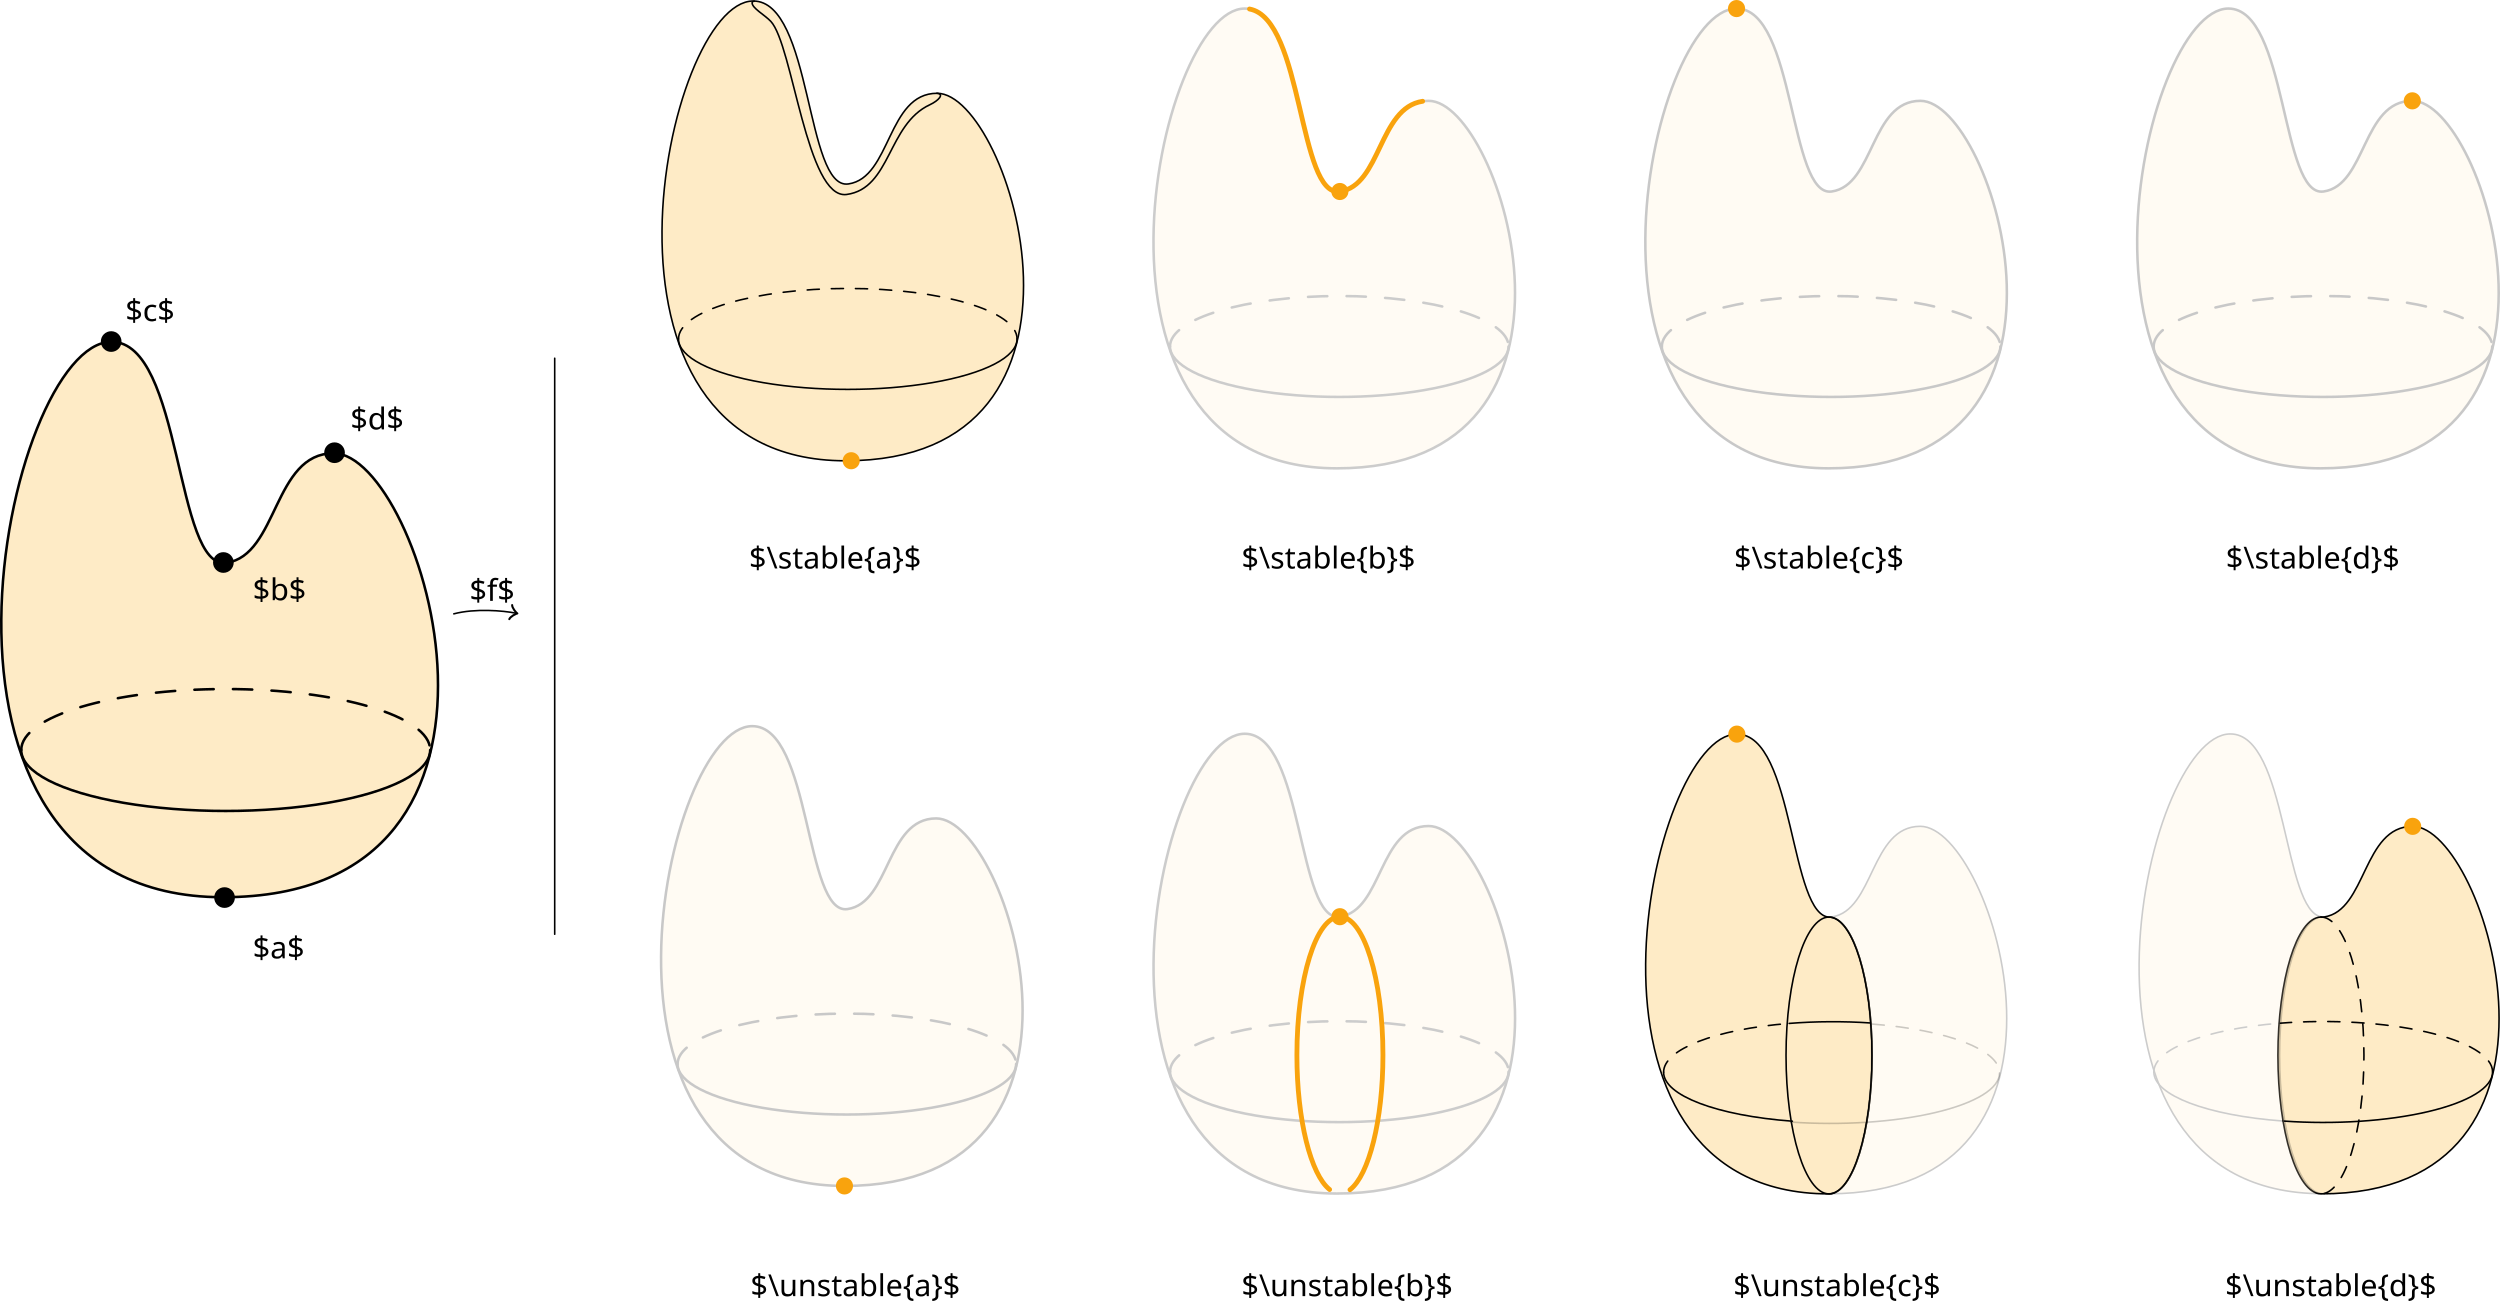
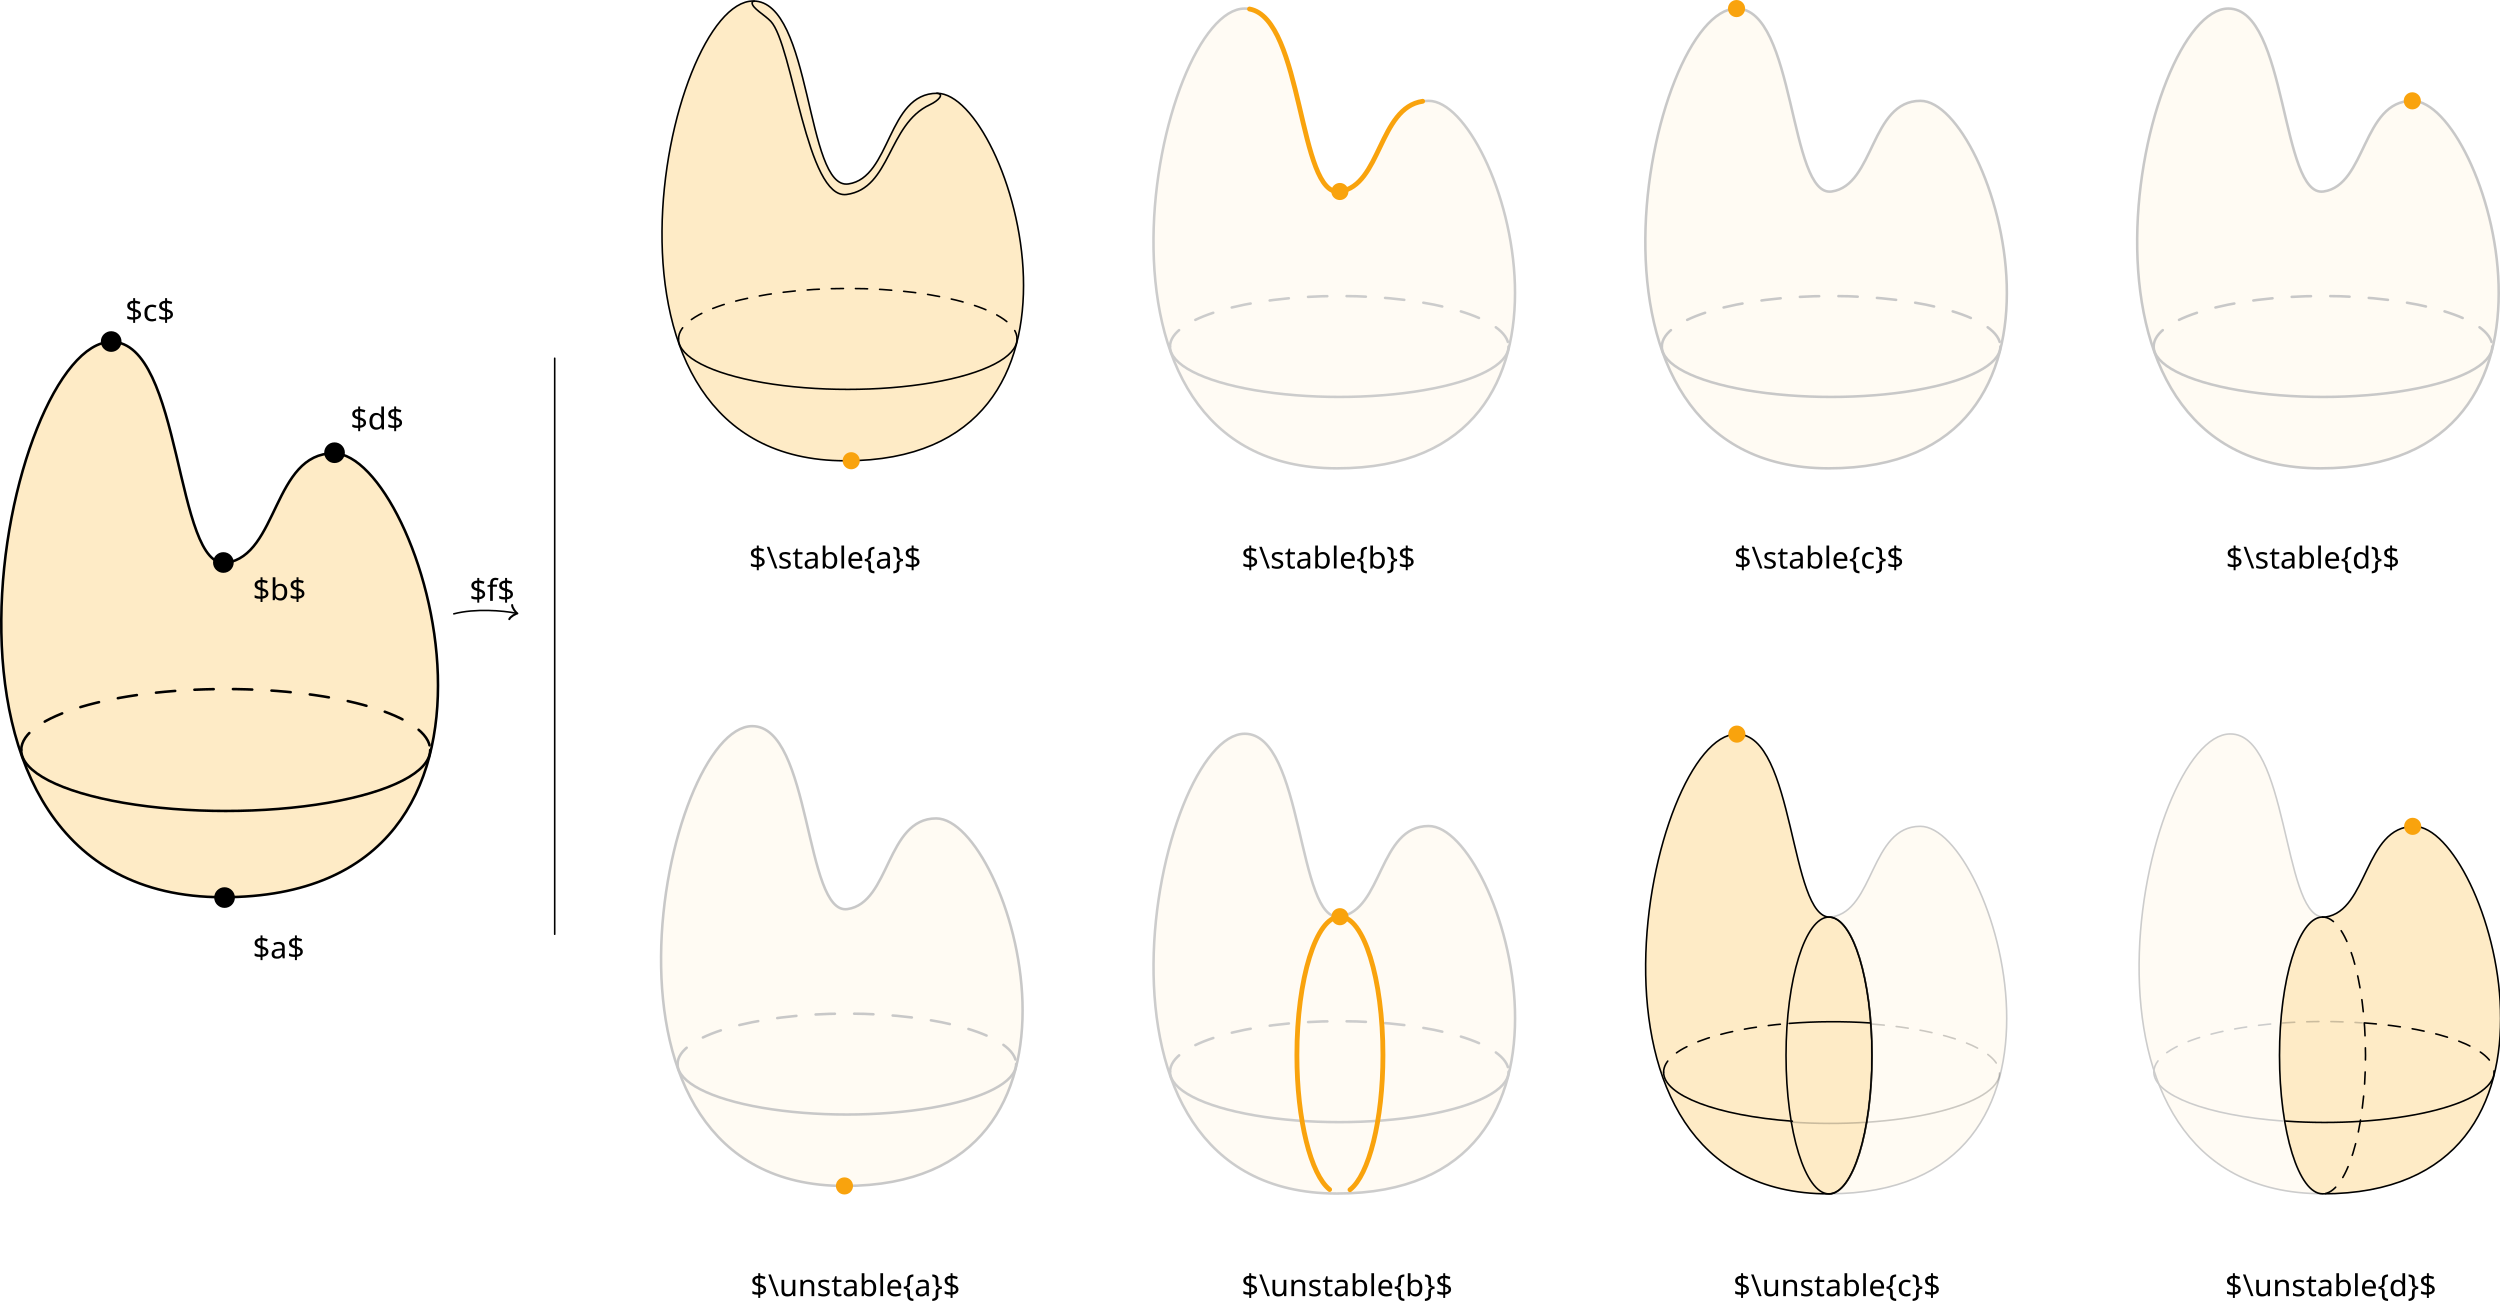
<svg xmlns="http://www.w3.org/2000/svg" width="218.032mm" height="113.514mm" viewBox="0 0 218.032 113.514" version="1.1" id="svg8">
  <defs id="defs2">
    <clipPath clipPathUnits="userSpaceOnUse" id="clipPath1245">
      <path style="color:#000000;overflow:visible;opacity:0.202;vector-effect:none;fill:#f9a30d;fill-opacity:1;stroke:#f9a30d;stroke-width:0.264;stroke-linecap:round;stroke-linejoin:miter;stroke-miterlimit:4;stroke-dasharray:none;stroke-dashoffset:0;stroke-opacity:1;marker-start:none;marker-end:none" d="m 95.226,229.055 -0.219,20.25 -0.048,4.681 H 72.266 v -40.731 h 22.163 z" id="path1247" />
    </clipPath>
    <clipPath clipPathUnits="userSpaceOnUse" id="clipPath1249">
      <path id="path1251" d="m 95.226,229.055 -0.219,20.25 -0.048,4.681 40.26,-1.768 v -40.731 l -40.79,1.768 z" style="color:#000000;overflow:visible;opacity:0.202;vector-effect:none;fill:#f9a30d;fill-opacity:1;stroke:#f9a30d;stroke-width:0.264;stroke-linecap:round;stroke-linejoin:miter;stroke-miterlimit:4;stroke-dasharray:none;stroke-dashoffset:0;stroke-opacity:1;marker-start:none;marker-end:none" />
    </clipPath>
    <clipPath clipPathUnits="userSpaceOnUse" id="clipPath973">
      <path style="color:#000000;overflow:visible;opacity:1;vector-effect:none;fill:url(#radialGradient977);fill-opacity:1;stroke:#000000;stroke-width:0.14;stroke-linecap:round;stroke-linejoin:miter;stroke-miterlimit:4;stroke-dasharray:none;stroke-dashoffset:0;stroke-opacity:1;marker-start:none;marker-end:none" d="M 73.597,249.264 A 13.914,19.305 0 0 0 59.682,268.57 13.914,19.305 0 0 0 73.597,287.874 13.914,19.305 0 0 0 87.511,268.57 13.914,19.305 0 0 0 73.597,249.264 Z m 0,10.718 a 5.459,8.587 0 0 1 5.459,8.587 5.459,8.587 0 0 1 -5.459,8.587 5.459,8.587 0 0 1 -5.459,-8.587 5.459,8.587 0 0 1 5.459,-8.587 z" id="path975" />
    </clipPath>
    <marker markerWidth="0.911" markerHeight="1.69" style="overflow:visible;stroke:#000000" refX="0" refY="0" orient="auto-start-reverse" id="marker-arrow-0.5308">
      <g id="g867" transform="scale(2.153529)">
        <path id="path865" style="fill:none;stroke:#000000;stroke-width:0.6;stroke-linecap:round;stroke-linejoin:round;stroke-miterlimit:10;stroke-dasharray:none;stroke-opacity:1" d="M -1.554,2.072 C -1.425,1.295 0,0.13 0.389,0 0,-0.13 -1.425,-1.295 -1.554,-2.072" />
      </g>
    </marker>
    <marker markerWidth="0.911" markerHeight="1.69" style="overflow:visible;stroke:#000000" refX="0" refY="0" orient="auto-start-reverse" id="marker-arrow-0.5308-7">
      <g id="g867-5" transform="scale(2.153529)">
        <path id="path865-3" style="fill:none;stroke:#000000;stroke-width:0.6;stroke-linecap:round;stroke-linejoin:round;stroke-miterlimit:10;stroke-dasharray:none;stroke-opacity:1" d="M -1.554,2.072 C -1.425,1.295 0,0.13 0.389,0 0,-0.13 -1.425,-1.295 -1.554,-2.072" />
      </g>
    </marker>
  </defs>
  <g id="layer1" transform="translate(-16.5747,-182.6885)">
    <g id="g860" transform="matrix(1.440253,0,0,1.440253,-100.8269,-98.12525)" style="stroke-width:1.108">
      <path id="path827" d="m 95.007,249.305 c 20.393,0 12.093,-26.882 6.71,-26.882 -3.666,-6.9e-4 -3.355,6.179 -6.491,6.632 -3.136,0.454 -2.643,-13.382 -6.961,-13.382 -6.388,0 -13.65,33.632 6.743,33.632 z" style="color:#000000;overflow:visible;opacity:1;vector-effect:none;fill:#feebc6;fill-opacity:1;stroke:#000000;stroke-width:0.156;stroke-linecap:round;stroke-linejoin:miter;stroke-miterlimit:4;stroke-dasharray:none;stroke-dashoffset:0;stroke-opacity:1;marker-start:none;marker-end:none" />
      <path d="m 107.563,240.391 a 12.381,3.692 0 0 1 -6.191,3.197 12.381,3.692 0 0 1 -12.381,0 12.381,3.692 0 0 1 -6.191,-3.197" id="path837" style="color:#000000;overflow:visible;opacity:1;vector-effect:none;fill:none;fill-opacity:1;stroke:#000000;stroke-width:0.155;stroke-linecap:round;stroke-linejoin:miter;stroke-miterlimit:4;stroke-dasharray:none;stroke-dashoffset:0;stroke-opacity:1;marker-start:none;marker-end:none" />
      <path d="m 82.801,240.391 a 12.381,3.692 0 0 1 12.381,-3.692 12.381,3.692 0 0 1 12.381,3.692" style="color:#000000;overflow:visible;opacity:1;vector-effect:none;fill:none;fill-opacity:1;stroke:#000000;stroke-width:0.156;stroke-linecap:round;stroke-linejoin:miter;stroke-miterlimit:4;stroke-dasharray:1.167, 1.167;stroke-dashoffset:0;stroke-opacity:1;marker-start:none;marker-end:none" id="path839" />
    </g>
    <circle id="path24" style="fill:#000000;stroke:none;stroke-width:1" cx="26.271" cy="212.476" r="0.902" />
    <circle r="0.902" cy="231.746" cx="36.056" style="fill:#000000;stroke:none;stroke-width:1" id="circle26" />
    <circle id="circle28" style="fill:#000000;stroke:none;stroke-width:1" cx="45.751" cy="222.171" r="0.902" />
    <circle r="0.902" cy="260.968" cx="36.158" style="fill:#000000;stroke:none;stroke-width:1" id="circle30" />
    <g id="g1174" transform="translate(-27.55936,457.9549)" style="opacity:0.285" />
    <path style="color:#000000;overflow:visible;opacity:0.994;vector-effect:none;fill:none;fill-opacity:1;stroke:#000000;stroke-width:0.14;stroke-linecap:round;stroke-linejoin:miter;stroke-miterlimit:4;stroke-dasharray:none;stroke-dashoffset:0;stroke-opacity:1;marker-start:none;marker-end:none" d="m 64.952,213.933 v 50.234" id="path1597-5" />
    <path style="color:#000000;overflow:visible;opacity:0.994;vector-effect:none;fill:none;fill-opacity:1;stroke:#000000;stroke-width:0.14;stroke-linecap:round;stroke-linejoin:miter;stroke-miterlimit:4;stroke-dasharray:none;stroke-dashoffset:0;stroke-opacity:1;marker-start:none;marker-end:url(#marker-arrow-0.5308-7)" d="m 56.153,236.224 c 1.864,-0.491 4.325,-0.28 5.423,-0.058" id="path1631-6" />
    <text id="text1668-2" xml:space="preserve" style="font-size:2.646px;font-family:'Iosevka Term';-inkscape-font-specification:'Iosevka Term, Normal';fill:#000000;fill-opacity:1;stroke:none;stroke-width:0.265" x="57.527" y="235.093">
      <tspan id="tspan1666-9" x="57.527" y="235.093" style="stroke-width:0.265">$f$</tspan>
    </text>
    <text id="text1833" xml:space="preserve" style="font-size:2.646px;font-family:'Iosevka Term';-inkscape-font-specification:'Iosevka Term, Normal';fill:#000000;fill-opacity:1;stroke:none;stroke-width:0.265;stroke-opacity:1;marker-start:none;marker-end:none" y="266.27" x="38.625">
      <tspan id="tspan1831" x="38.625" y="266.27" style="fill:#000000;fill-opacity:1;stroke:none;stroke-width:0.265;stroke-opacity:1;marker-start:none;marker-end:none">$a$</tspan>
    </text>
    <text x="38.625" y="235.037" style="font-size:2.646px;font-family:'Iosevka Term';-inkscape-font-specification:'Iosevka Term, Normal';fill:#000000;fill-opacity:1;stroke:none;stroke-width:0.265;stroke-opacity:1;marker-start:none;marker-end:none" xml:space="preserve" id="text1863">
      <tspan style="fill:#000000;fill-opacity:1;stroke:none;stroke-width:0.265;stroke-opacity:1;marker-start:none;marker-end:none" y="235.037" x="38.625" id="tspan1861">$b$</tspan>
    </text>
    <text id="text1867" xml:space="preserve" style="font-size:2.646px;font-family:'Iosevka Term';-inkscape-font-specification:'Iosevka Term, Normal';fill:#000000;fill-opacity:1;stroke:none;stroke-width:0.265;stroke-opacity:1;marker-start:none;marker-end:none" y="210.691" x="27.517">
      <tspan id="tspan1865" x="27.517" y="210.691" style="fill:#000000;fill-opacity:1;stroke:none;stroke-width:0.265;stroke-opacity:1;marker-start:none;marker-end:none">$c$</tspan>
    </text>
    <text x="47.14" y="220.137" style="font-size:2.646px;font-family:'Iosevka Term';-inkscape-font-specification:'Iosevka Term, Normal';fill:#000000;fill-opacity:1;stroke:none;stroke-width:0.265;stroke-opacity:1;marker-start:none;marker-end:none" xml:space="preserve" id="text1871">
      <tspan style="fill:#000000;fill-opacity:1;stroke:none;stroke-width:0.265;stroke-opacity:1;marker-start:none;marker-end:none" y="220.137" x="47.14" id="tspan1869">$d$</tspan>
    </text>
    <g id="g1314" transform="matrix(0.7471215,0,0,0.7470568,-1.198373,90.65546)" style="stroke-width:1.339">
      <g style="opacity:0.202;stroke-width:1.339" transform="matrix(1.595949,0,0,1.595949,28.22433,-135.3488)" id="g86">
        <path style="color:#000000;overflow:visible;opacity:1;vector-effect:none;fill:#feebc6;fill-opacity:1;stroke:#000000;stroke-width:0.188;stroke-linecap:round;stroke-linejoin:miter;stroke-miterlimit:4;stroke-dasharray:none;stroke-dashoffset:0;stroke-opacity:1;marker-start:none;marker-end:none" d="m 95.007,249.305 c 20.393,0 12.093,-26.882 6.71,-26.882 -3.666,-6.9e-4 -3.355,6.179 -6.491,6.632 -3.136,0.454 -2.643,-13.382 -6.961,-13.382 -6.388,0 -13.65,33.632 6.743,33.632 z" id="path80" />
        <path style="color:#000000;overflow:visible;opacity:1;vector-effect:none;fill:none;fill-opacity:1;stroke:#000000;stroke-width:0.187;stroke-linecap:round;stroke-linejoin:miter;stroke-miterlimit:4;stroke-dasharray:none;stroke-dashoffset:0;stroke-opacity:1;marker-start:none;marker-end:none" id="path82" d="m 107.563,240.391 a 12.381,3.692 0 0 1 -6.191,3.197 12.381,3.692 0 0 1 -12.381,0 12.381,3.692 0 0 1 -6.191,-3.197" />
        <path id="path84" style="color:#000000;overflow:visible;opacity:1;vector-effect:none;fill:none;fill-opacity:1;stroke:#000000;stroke-width:0.188;stroke-linecap:round;stroke-linejoin:miter;stroke-miterlimit:4;stroke-dasharray:1.41, 1.41;stroke-dashoffset:0;stroke-opacity:1;marker-start:none;marker-end:none" d="m 82.801,240.391 a 12.381,3.692 0 0 1 12.381,-3.692 12.381,3.692 0 0 1 12.381,3.692" />
      </g>
      <path id="ellipse333" d="m 178.997,262.063 c -2.193,-1.734 -3.819,-8.102 -3.819,-15.692 0,-8.924 2.249,-16.159 5.022,-16.159 2.774,-10e-6 5.022,7.235 5.022,16.159 0,7.625 -1.641,14.016 -3.849,15.716" style="color:#000000;overflow:visible;opacity:1;vector-effect:none;fill:none;fill-opacity:1;stroke:#f9a30d;stroke-width:0.564;stroke-linecap:round;stroke-linejoin:miter;stroke-miterlimit:4;stroke-dasharray:none;stroke-dashoffset:0;stroke-opacity:1;marker-start:none;marker-end:none" />
      <circle r="1" cy="230.212" cx="180.2" style="fill:#f9a30d;fill-opacity:1;stroke:none;stroke-width:1.339;stroke-opacity:1" id="circle364" />
    </g>
    <g id="g1321" transform="matrix(0.7471215,0,0,0.7470568,5.825108,89.99211)" style="stroke-width:1.339">
      <g style="opacity:0.218;stroke-width:1.339" id="g38" transform="matrix(1.595949,0,0,1.595949,-38.66378,-135.3488)">
        <path id="path32" d="m 95.007,249.305 c 20.393,0 12.093,-26.882 6.71,-26.882 -3.666,-6.9e-4 -3.355,6.179 -6.491,6.632 -3.136,0.454 -2.643,-13.382 -6.961,-13.382 -6.388,0 -13.65,33.632 6.743,33.632 z" style="color:#000000;overflow:visible;opacity:1;vector-effect:none;fill:#feebc6;fill-opacity:1;stroke:#000000;stroke-width:0.188;stroke-linecap:round;stroke-linejoin:miter;stroke-miterlimit:4;stroke-dasharray:none;stroke-dashoffset:0;stroke-opacity:1;marker-start:none;marker-end:none" />
        <path d="m 107.563,240.391 a 12.381,3.692 0 0 1 -6.191,3.197 12.381,3.692 0 0 1 -12.381,0 12.381,3.692 0 0 1 -6.191,-3.197" id="path34" style="color:#000000;overflow:visible;opacity:1;vector-effect:none;fill:none;fill-opacity:1;stroke:#000000;stroke-width:0.187;stroke-linecap:round;stroke-linejoin:miter;stroke-miterlimit:4;stroke-dasharray:none;stroke-dashoffset:0;stroke-opacity:1;marker-start:none;marker-end:none" />
        <path d="m 82.801,240.391 a 12.381,3.692 0 0 1 12.381,-3.692 12.381,3.692 0 0 1 12.381,3.692" style="color:#000000;overflow:visible;opacity:1;vector-effect:none;fill:none;fill-opacity:1;stroke:#000000;stroke-width:0.188;stroke-linecap:round;stroke-linejoin:miter;stroke-miterlimit:4;stroke-dasharray:1.41, 1.41;stroke-dashoffset:0;stroke-opacity:1;marker-start:none;marker-end:none" id="path36" />
      </g>
      <circle r="1" cy="262.53" cx="112.963" style="fill:#f9a30d;fill-opacity:1;stroke:none;stroke-width:1.339" id="path357" />
    </g>
-     <g style="stroke-width:1.339" id="g329" transform="matrix(0.7471215,0,0,0.7470568,50.5022,31.36799)">
+     <g style="stroke-width:1.339" id="g329" transform="matrix(0.7471215,0,0,0.7470568,50.63885,31.36799)">
      <path id="path218" transform="matrix(0.2645833,0,0,0.2645833,0,177)" d="m 892.812,461.199 c -22.114,-0.004 -20.235,37.268 -39.152,40.004 -0.539,0.078 -1.058,0.078 -1.562,0.019 -10.371,0.419 -18.738,27.585 -18.738,61.053 -10e-6,33.729 8.497,61.072 18.98,61.072 123.006,0 72.944,-162.148 40.473,-162.148 z" style="color:#000000;overflow:visible;opacity:1;vector-effect:none;fill:#feebc6;fill-opacity:1;stroke:#000000;stroke-width:0.71;stroke-linecap:round;stroke-linejoin:miter;stroke-miterlimit:4;stroke-dasharray:none;stroke-dashoffset:0;stroke-opacity:1;marker-start:none;marker-end:none" />
      <path d="m 245.554,327.702 a 19.76,5.892 0 0 1 -7.517,4.625 19.76,5.892 0 0 1 -16.831,1.106" id="path220" style="color:#000000;overflow:visible;opacity:1;vector-effect:none;fill:none;fill-opacity:1;stroke:#000000;stroke-width:0.188;stroke-linecap:round;stroke-linejoin:miter;stroke-miterlimit:4;stroke-dasharray:none;stroke-dashoffset:0;stroke-opacity:1;marker-start:none;marker-end:none" />
-       <path d="m 220.682,322.01 a 19.76,5.892 0 0 1 17.142,1.017 19.76,5.892 0 0 1 7.73,4.675" style="color:#000000;overflow:visible;opacity:1;vector-effect:none;fill:none;fill-opacity:1;stroke:#000000;stroke-width:0.188;stroke-linecap:round;stroke-linejoin:miter;stroke-miterlimit:4;stroke-dasharray:1.41, 1.41;stroke-dashoffset:0;stroke-opacity:1;marker-start:none;marker-end:none" id="path222" />
+       <path d="m 230.392,321.971 a 19.76,5.892 0 0 1 15.162,5.731" style="color:#000000;overflow:visible;opacity:1;vector-effect:none;fill:none;fill-opacity:1;stroke:#000000;stroke-width:0.188;stroke-linecap:round;stroke-linejoin:miter;stroke-miterlimit:4;stroke-dasharray:1.41, 1.41;stroke-dashoffset:0;stroke-opacity:1;marker-start:none;marker-end:none" id="path222" />
      <path d="m 225.515,309.61 a 5.022,16.159 0 0 1 5.022,16.159 5.022,16.159 0 0 1 -5.022,16.159" style="color:#000000;overflow:visible;opacity:1;vector-effect:none;fill:none;fill-opacity:1;stroke:#000000;stroke-width:0.188;stroke-linecap:round;stroke-linejoin:miter;stroke-miterlimit:4;stroke-dasharray:1.41, 1.41;stroke-dashoffset:0;stroke-opacity:1;marker-start:none;marker-end:none" id="ellipse251" />
    </g>
    <ellipse cy="254.757" cx="226.99" style="fill:#f9a30d;fill-opacity:1;stroke:none;stroke-width:1;stroke-opacity:1" id="circle331" rx="0.747" ry="0.747" />
    <g id="g1281" style="opacity:0.201;stroke-width:1.339" transform="matrix(0.7471215,0,0,0.7470568,-17.30066,124.4046)">
      <path style="color:#000000;overflow:visible;opacity:1;vector-effect:none;fill:#feebc6;fill-opacity:1;stroke:#000000;stroke-width:0.188;stroke-linecap:round;stroke-linejoin:miter;stroke-miterlimit:4;stroke-dasharray:none;stroke-dashoffset:0;stroke-opacity:1;marker-start:none;marker-end:none" d="m 305.689,163.7 c -10.195,0 -21.784,53.674 10.761,53.674 0.028,0 0.056,-0.005 0.084,-0.007 -0.024,4e-5 -0.046,0.001 -0.07,0.001 -2.774,0 -5.022,-7.235 -5.022,-16.159 0,-8.831 2.202,-16.002 4.936,-16.151 -4.543,-0.548 -3.998,-21.359 -10.689,-21.359 z" id="path2223" />
      <path d="m 311.79,208.887 a 19.76,5.892 0 0 1 -15.028,-5.721" id="path1267" style="color:#000000;overflow:visible;opacity:1;vector-effect:none;fill:none;fill-opacity:1;stroke:#000000;stroke-width:0.188;stroke-linecap:round;stroke-linejoin:miter;stroke-miterlimit:4;stroke-dasharray:none;stroke-dashoffset:0;stroke-opacity:1;marker-start:none;marker-end:none" />
-       <path id="path1273" style="color:#000000;overflow:visible;opacity:1;vector-effect:none;fill:none;fill-opacity:1;stroke:#000000;stroke-width:0.188;stroke-linecap:round;stroke-linejoin:miter;stroke-miterlimit:4;stroke-dasharray:1.41, 1.41;stroke-dashoffset:0;stroke-opacity:1;marker-start:none;marker-end:none" d="m 296.762,203.166 a 19.76,5.892 0 0 1 14.672,-5.694" />
+       <path id="path1273" style="color:#000000;overflow:visible;opacity:1;vector-effect:none;fill:none;fill-opacity:1;stroke:#000000;stroke-width:0.188;stroke-linecap:round;stroke-linejoin:miter;stroke-miterlimit:4;stroke-dasharray:1.41, 1.41;stroke-dashoffset:0;stroke-opacity:1;marker-start:none;marker-end:none" d="m 296.762,203.166 a 19.76,5.892 0 0 1 7.498,-4.621 19.76,5.892 0 0 1 16.803,-1.114" />
    </g>
    <g id="g2167" transform="translate(7.9375,8.466667)">
      <text id="text1162" xml:space="preserve" style="font-size:2.646px;font-family:'Iosevka Term';-inkscape-font-specification:'Iosevka Term, Normal';fill:#000000;fill-opacity:1;stroke:none;stroke-width:0.265" y="223.8" x="116.919">
        <tspan id="tspan1160" x="116.919" y="223.8" style="stroke-width:0.265">$\stable{b}$</tspan>
      </text>
      <text x="73.969" y="223.8" style="font-size:2.646px;font-family:'Iosevka Term';-inkscape-font-specification:'Iosevka Term, Normal';fill:#000000;fill-opacity:1;stroke:none;stroke-width:0.265" xml:space="preserve" id="text1099">
        <tspan style="stroke-width:0.265" y="223.8" x="73.969" id="tspan1097">$\stable{a}$</tspan>
      </text>
      <text x="159.88" y="223.8" style="font-size:2.646px;font-family:'Iosevka Term';-inkscape-font-specification:'Iosevka Term, Normal';fill:#000000;fill-opacity:1;stroke:none;stroke-width:0.265" xml:space="preserve" id="text1192">
        <tspan style="stroke-width:0.265" y="223.8" x="159.88" id="tspan1190">$\stable{c}$</tspan>
      </text>
      <text id="text1196" xml:space="preserve" style="font-size:2.646px;font-family:'Iosevka Term';-inkscape-font-specification:'Iosevka Term, Normal';fill:#000000;fill-opacity:1;stroke:none;stroke-width:0.265" y="223.8" x="202.767">
        <tspan id="tspan1194" x="202.767" y="223.8" style="stroke-width:0.265">$\stable{d}$</tspan>
      </text>
    </g>
    <g id="g1357" transform="matrix(0.7471215,0,0,0.7470568,81.28388,27.40903)" style="stroke-width:1.339">
      <g style="opacity:0.218;stroke-width:1.339" id="g1341" transform="matrix(1.595949,0,0,1.595949,32.64575,-135.3488)">
        <path id="path1335" d="m 95.007,249.305 c 20.393,0 12.093,-26.882 6.71,-26.882 -3.666,-6.9e-4 -3.355,6.179 -6.491,6.632 -3.136,0.454 -2.643,-13.382 -6.961,-13.382 -6.388,0 -13.65,33.632 6.743,33.632 z" style="color:#000000;overflow:visible;opacity:1;vector-effect:none;fill:#feebc6;fill-opacity:1;stroke:#000000;stroke-width:0.188;stroke-linecap:round;stroke-linejoin:miter;stroke-miterlimit:4;stroke-dasharray:none;stroke-dashoffset:0;stroke-opacity:1;marker-start:none;marker-end:none" />
        <path d="m 107.563,240.391 a 12.381,3.692 0 0 1 -6.191,3.197 12.381,3.692 0 0 1 -12.381,0 12.381,3.692 0 0 1 -6.191,-3.197" id="path1337" style="color:#000000;overflow:visible;opacity:1;vector-effect:none;fill:none;fill-opacity:1;stroke:#000000;stroke-width:0.187;stroke-linecap:round;stroke-linejoin:miter;stroke-miterlimit:4;stroke-dasharray:none;stroke-dashoffset:0;stroke-opacity:1;marker-start:none;marker-end:none" />
        <path d="m 82.801,240.391 a 12.381,3.692 0 0 1 12.381,-3.692 12.381,3.692 0 0 1 12.381,3.692" style="color:#000000;overflow:visible;opacity:1;vector-effect:none;fill:none;fill-opacity:1;stroke:#000000;stroke-width:0.188;stroke-linecap:round;stroke-linejoin:miter;stroke-miterlimit:4;stroke-dasharray:1.41, 1.41;stroke-dashoffset:0;stroke-opacity:1;marker-start:none;marker-end:none" id="path1339" />
      </g>
      <circle r="1" cy="219.627" cx="194.981" style="fill:#f9a30d;fill-opacity:1;stroke:none;stroke-width:1.339" id="circle1343" />
    </g>
    <g id="g2001" transform="matrix(0.7471215,0,0,0.7470568,5.907346,-29.09183)" style="stroke-width:1.339">
      <g id="g1455" transform="matrix(1.595949,0,0,1.595949,-38.66378,-60.59919)" style="stroke-width:1.339">
        <path id="path1449" d="m 95.007,249.305 c 20.393,0 12.093,-26.882 6.71,-26.882 -3.666,-6.9e-4 -3.355,6.179 -6.491,6.632 -3.136,0.454 -2.643,-13.382 -6.961,-13.382 -6.388,0 -13.65,33.632 6.743,33.632 z" style="color:#000000;overflow:visible;opacity:1;vector-effect:none;fill:#feebc6;fill-opacity:1;stroke:#000000;stroke-width:0.118;stroke-linecap:round;stroke-linejoin:miter;stroke-miterlimit:4;stroke-dasharray:none;stroke-dashoffset:0;stroke-opacity:1;marker-start:none;marker-end:none" />
        <path d="m 107.563,240.391 a 12.381,3.692 0 0 1 -6.191,3.197 12.381,3.692 0 0 1 -12.381,0 12.381,3.692 0 0 1 -6.191,-3.197" id="path1451" style="color:#000000;overflow:visible;opacity:1;vector-effect:none;fill:none;fill-opacity:1;stroke:#000000;stroke-width:0.118;stroke-linecap:round;stroke-linejoin:miter;stroke-miterlimit:4;stroke-dasharray:none;stroke-dashoffset:0;stroke-opacity:1;marker-start:none;marker-end:none" />
        <path d="m 82.801,240.391 a 12.381,3.692 0 0 1 12.381,-3.692 12.381,3.692 0 0 1 12.381,3.692" style="color:#000000;overflow:visible;opacity:1;vector-effect:none;fill:none;fill-opacity:1;stroke:#000000;stroke-width:0.118;stroke-linecap:round;stroke-linejoin:miter;stroke-miterlimit:4;stroke-dasharray:0.883, 0.883;stroke-dashoffset:0;stroke-opacity:1;marker-start:none;marker-end:none" id="path1453" />
        <path style="color:#000000;overflow:visible;opacity:1;vector-effect:none;fill:none;fill-opacity:1;stroke:#000000;stroke-width:0.118;stroke-linecap:round;stroke-linejoin:miter;stroke-miterlimit:4;stroke-dasharray:none;stroke-dashoffset:0;stroke-opacity:1;marker-start:none;marker-end:none" d="m 101.695,222.424 c 0.574,0.034 0.138,0.535 -0.508,0.835 -3.104,1.44 -2.843,6.122 -6.09,6.566 -2.919,0.399 -3.934,-10.952 -5.549,-12.666 -0.439,-0.466 -1.362,-0.959 -1.365,-1.352 -4.62e-4,-0.075 0.064,-0.113 0.168,-0.12" id="path1457" />
      </g>
      <circle id="circle408" style="fill:#f9a30d;fill-opacity:1;stroke:none;stroke-width:1.339" cx="113.641" cy="337.273" r="1" />
    </g>
    <g id="g1350" transform="matrix(0.7471215,0,0,0.7470568,81.92494,27.40903)" style="stroke-width:1.339">
      <g transform="matrix(1.595949,0,0,1.595949,-25.62584,-135.3488)" id="g1329" style="opacity:0.218;stroke-width:1.339">
        <path style="color:#000000;overflow:visible;opacity:1;vector-effect:none;fill:#feebc6;fill-opacity:1;stroke:#000000;stroke-width:0.188;stroke-linecap:round;stroke-linejoin:miter;stroke-miterlimit:4;stroke-dasharray:none;stroke-dashoffset:0;stroke-opacity:1;marker-start:none;marker-end:none" d="m 95.007,249.305 c 20.393,0 12.093,-26.882 6.71,-26.882 -3.666,-6.9e-4 -3.355,6.179 -6.491,6.632 -3.136,0.454 -2.643,-13.382 -6.961,-13.382 -6.388,0 -13.65,33.632 6.743,33.632 z" id="path1323" />
        <path style="color:#000000;overflow:visible;opacity:1;vector-effect:none;fill:none;fill-opacity:1;stroke:#000000;stroke-width:0.187;stroke-linecap:round;stroke-linejoin:miter;stroke-miterlimit:4;stroke-dasharray:none;stroke-dashoffset:0;stroke-opacity:1;marker-start:none;marker-end:none" id="path1325" d="m 107.563,240.391 a 12.381,3.692 0 0 1 -6.191,3.197 12.381,3.692 0 0 1 -12.381,0 12.381,3.692 0 0 1 -6.191,-3.197" />
        <path id="path1327" style="color:#000000;overflow:visible;opacity:1;vector-effect:none;fill:none;fill-opacity:1;stroke:#000000;stroke-width:0.188;stroke-linecap:round;stroke-linejoin:miter;stroke-miterlimit:4;stroke-dasharray:1.41, 1.41;stroke-dashoffset:0;stroke-opacity:1;marker-start:none;marker-end:none" d="m 82.801,240.391 a 12.381,3.692 0 0 1 12.381,-3.692 12.381,3.692 0 0 1 12.381,3.692" />
      </g>
      <circle id="circle1331" style="fill:#f9a30d;fill-opacity:1;stroke:none;stroke-width:1.339" cx="115.24" cy="208.855" r="1" />
    </g>
    <g id="g2019" transform="matrix(0.7471215,0,0,0.7470568,-1.202572,-30.63388)" style="stroke-width:1.339">
      <g id="g1365" transform="matrix(1.595949,0,0,1.595949,28.22433,-57.65339)" style="opacity:0.202;stroke-width:1.339">
        <path id="path1359" d="m 95.007,249.305 c 20.393,0 12.093,-26.882 6.71,-26.882 -3.666,-6.9e-4 -3.355,6.179 -6.491,6.632 -3.136,0.454 -2.643,-13.382 -6.961,-13.382 -6.388,0 -13.65,33.632 6.743,33.632 z" style="color:#000000;overflow:visible;opacity:1;vector-effect:none;fill:#feebc6;fill-opacity:1;stroke:#000000;stroke-width:0.188;stroke-linecap:round;stroke-linejoin:miter;stroke-miterlimit:4;stroke-dasharray:none;stroke-dashoffset:0;stroke-opacity:1;marker-start:none;marker-end:none" />
        <path d="m 107.563,240.391 a 12.381,3.692 0 0 1 -6.191,3.197 12.381,3.692 0 0 1 -12.381,0 12.381,3.692 0 0 1 -6.191,-3.197" id="path1361" style="color:#000000;overflow:visible;opacity:1;vector-effect:none;fill:none;fill-opacity:1;stroke:#000000;stroke-width:0.187;stroke-linecap:round;stroke-linejoin:miter;stroke-miterlimit:4;stroke-dasharray:none;stroke-dashoffset:0;stroke-opacity:1;marker-start:none;marker-end:none" />
        <path d="m 82.801,240.391 a 12.381,3.692 0 0 1 12.381,-3.692 12.381,3.692 0 0 1 12.381,3.692" style="color:#000000;overflow:visible;opacity:1;vector-effect:none;fill:none;fill-opacity:1;stroke:#000000;stroke-width:0.188;stroke-linecap:round;stroke-linejoin:miter;stroke-miterlimit:4;stroke-dasharray:1.41, 1.41;stroke-dashoffset:0;stroke-opacity:1;marker-start:none;marker-end:none" id="path1363" />
      </g>
      <circle id="circle1369" style="fill:#f9a30d;fill-opacity:1;stroke:none;stroke-width:1.339;stroke-opacity:1" cx="180.2" cy="307.907" r="1" />
      <path id="path1373" d="m 189.862,297.374 c -5.121,0.754 -4.865,9.841 -9.662,10.535 -4.865,0.703 -4.258,-20.137 -10.548,-21.306" style="color:#000000;overflow:visible;opacity:1;vector-effect:none;fill:none;fill-opacity:1;stroke:#f9a30d;stroke-width:0.564;stroke-linecap:round;stroke-linejoin:miter;stroke-miterlimit:4;stroke-dasharray:none;stroke-dashoffset:0;stroke-opacity:1;marker-start:none;marker-end:none" />
    </g>
    <g id="g2211" transform="translate(7.9375,5.820834)">
      <text x="202.705" y="289.908" style="font-size:2.646px;font-family:'Iosevka Term';-inkscape-font-specification:'Iosevka Term, Normal';fill:#000000;fill-opacity:1;stroke:none;stroke-width:0.265" xml:space="preserve" id="text1338">
        <tspan style="stroke-width:0.265" y="289.908" x="202.705" id="tspan1336">$\unstable{d}$</tspan>
      </text>
      <text id="text1318" xml:space="preserve" style="font-size:2.646px;font-family:'Iosevka Term';-inkscape-font-specification:'Iosevka Term, Normal';fill:#000000;fill-opacity:1;stroke:none;stroke-width:0.265" y="289.908" x="74.093">
        <tspan id="tspan1316" x="74.093" y="289.908" style="stroke-width:0.265">$\unstable{a}$</tspan>
      </text>
      <text x="159.81" y="289.908" style="font-size:2.646px;font-family:'Iosevka Term';-inkscape-font-specification:'Iosevka Term, Normal';fill:#000000;fill-opacity:1;stroke:none;stroke-width:0.265" xml:space="preserve" id="text1332">
        <tspan style="stroke-width:0.265" y="289.908" x="159.81" id="tspan1330">$\unstable{c}$</tspan>
      </text>
      <text x="116.915" y="289.908" style="font-size:2.646px;font-family:'Iosevka Term';-inkscape-font-specification:'Iosevka Term, Normal';fill:#000000;fill-opacity:1;stroke:none;stroke-width:0.265" xml:space="preserve" id="text1304">
        <tspan style="stroke-width:0.265" y="289.908" x="116.915" id="tspan1302">$\unstable{b}$</tspan>
      </text>
    </g>
    <g id="g2338">
      <path id="path114" d="m 168.051,246.713 c -7.617,0 -16.276,40.098 8.04,40.098 2.072,0 3.752,-5.405 3.752,-12.071 0,-6.531 -1.613,-11.847 -3.627,-12.061 -3.59,0.126 -3.08,-15.965 -8.166,-15.965 z" style="color:#000000;overflow:visible;opacity:1;vector-effect:none;fill:#feebc6;fill-opacity:1;stroke:#000000;stroke-width:0.14;stroke-linecap:round;stroke-linejoin:miter;stroke-miterlimit:4;stroke-dasharray:none;stroke-dashoffset:0;stroke-opacity:1;marker-start:none;marker-end:none" />
      <path style="color:#000000;overflow:visible;opacity:1;vector-effect:none;fill:none;fill-opacity:1;stroke:#000000;stroke-width:0.14;stroke-linecap:round;stroke-linejoin:miter;stroke-miterlimit:4;stroke-dasharray:none;stroke-dashoffset:0;stroke-opacity:1;marker-start:none;marker-end:none" id="path116" d="m 172.89,280.471 a 14.763,4.402 0 0 1 -11.228,-4.274" />
      <path id="path118" style="color:#000000;overflow:visible;opacity:1;vector-effect:none;fill:none;fill-opacity:1;stroke:#000000;stroke-width:0.14;stroke-linecap:round;stroke-linejoin:miter;stroke-miterlimit:4;stroke-dasharray:none;stroke-dashoffset:0;stroke-opacity:1;marker-start:none;marker-end:none" d="m 172.612,271.944 a 14.763,4.402 0 0 1 7.1,-0.039" />
      <ellipse ry="12.072" rx="3.752" cy="274.74" cx="176.091" id="path112" style="color:#000000;overflow:visible;opacity:1;vector-effect:none;fill:none;fill-opacity:1;stroke:#000000;stroke-width:0.14;stroke-linecap:round;stroke-linejoin:miter;stroke-miterlimit:4;stroke-dasharray:none;stroke-dashoffset:0;stroke-opacity:1;marker-start:none;marker-end:none" />
      <path d="m 161.662,276.197 a 14.763,4.402 0 0 1 10.962,-4.254" style="color:#000000;overflow:visible;opacity:1;vector-effect:none;fill:none;fill-opacity:1;stroke:#000000;stroke-width:0.14;stroke-linecap:round;stroke-linejoin:miter;stroke-miterlimit:4;stroke-dasharray:1.053, 1.053;stroke-dashoffset:0;stroke-opacity:1;marker-start:none;marker-end:none" id="path177" />
      <ellipse ry="0.747" rx="0.747" cy="246.713" cx="168.051" style="fill:#f9a30d;fill-opacity:1;stroke:none;stroke-width:1;stroke-opacity:1" id="path211" />
      <g id="g2293" transform="matrix(0.7471215,0,0,0.7470568,-5.555189,90.67968)" style="stroke-width:1.339">
        <path transform="matrix(0.354137,0,0,0.3541676,-132.8348,123.1523)" id="path2285" d="m 1091.715,272.4 c -16.522,-0.003 -15.119,27.841 -29.252,29.885 -0.173,0.025 -0.342,0.034 -0.51,0.039 7.612,0.809 13.705,20.902 13.705,45.586 0,25.164 -6.332,45.569 -14.15,45.623 91.86,-0.028 54.464,-121.133 30.207,-121.133 z m -30.402,29.898 c 0.04,0.004 0.081,0.004 0.121,0.008 -0.04,-0.003 -0.081,-0.003 -0.121,-0.008 z" style="color:#000000;overflow:visible;opacity:0.207;vector-effect:none;fill:#feebc6;fill-opacity:1;stroke:#000000;stroke-width:0.531;stroke-linecap:round;stroke-linejoin:miter;stroke-miterlimit:4;stroke-dasharray:none;stroke-dashoffset:0;stroke-opacity:1;marker-start:none;marker-end:none" />
        <path id="path2287" style="color:#000000;overflow:visible;opacity:0.207;vector-effect:none;fill:none;fill-opacity:1;stroke:#000000;stroke-width:0.188;stroke-linecap:round;stroke-linejoin:miter;stroke-miterlimit:4;stroke-dasharray:1.41, 1.41;stroke-dashoffset:0;stroke-opacity:1;marker-start:none;marker-end:none" d="m 248.164,242.712 a 19.76,5.892 0 0 1 14.869,5.709" />
        <path style="color:#000000;overflow:visible;opacity:0.207;vector-effect:none;fill:none;fill-opacity:1;stroke:#000000;stroke-width:0.188;stroke-linecap:round;stroke-linejoin:miter;stroke-miterlimit:4;stroke-dasharray:none;stroke-dashoffset:0;stroke-opacity:1;marker-start:none;marker-end:none" id="path2289" d="m 263.033,248.422 a 19.76,5.892 0 0 1 -7.517,4.625 19.76,5.892 0 0 1 -16.831,1.106" />
      </g>
    </g>
  </g>
</svg>
